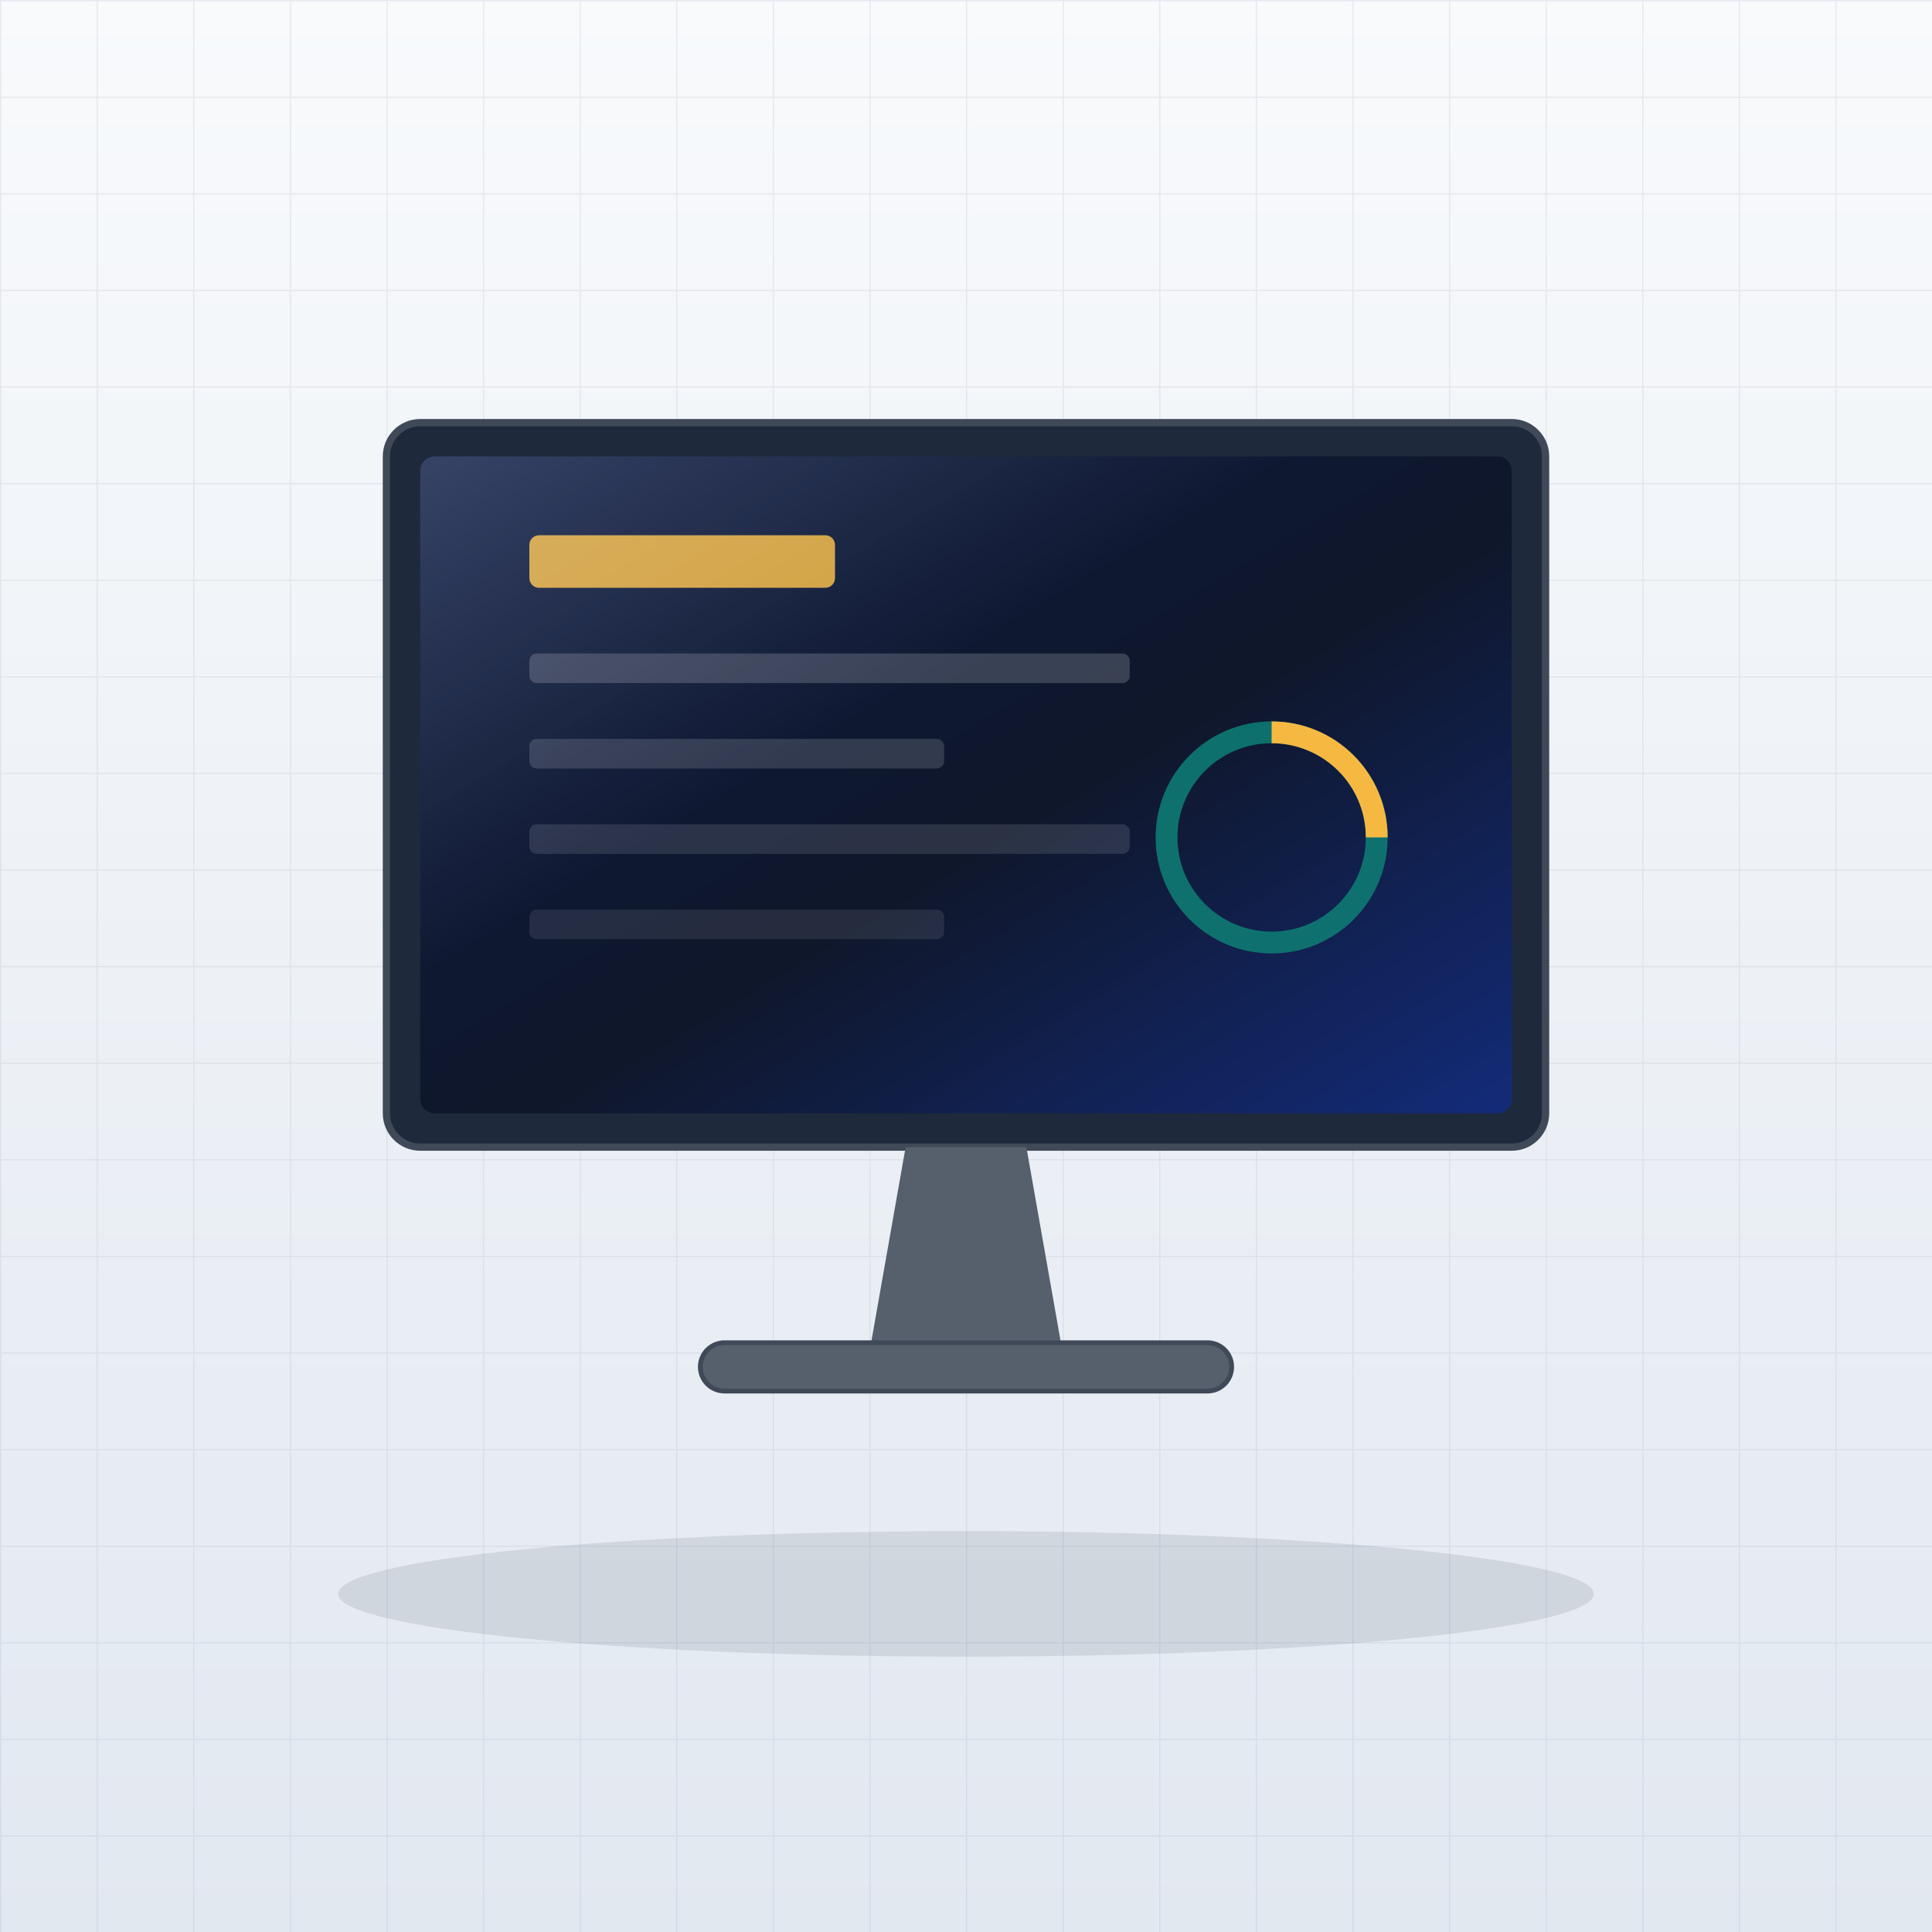
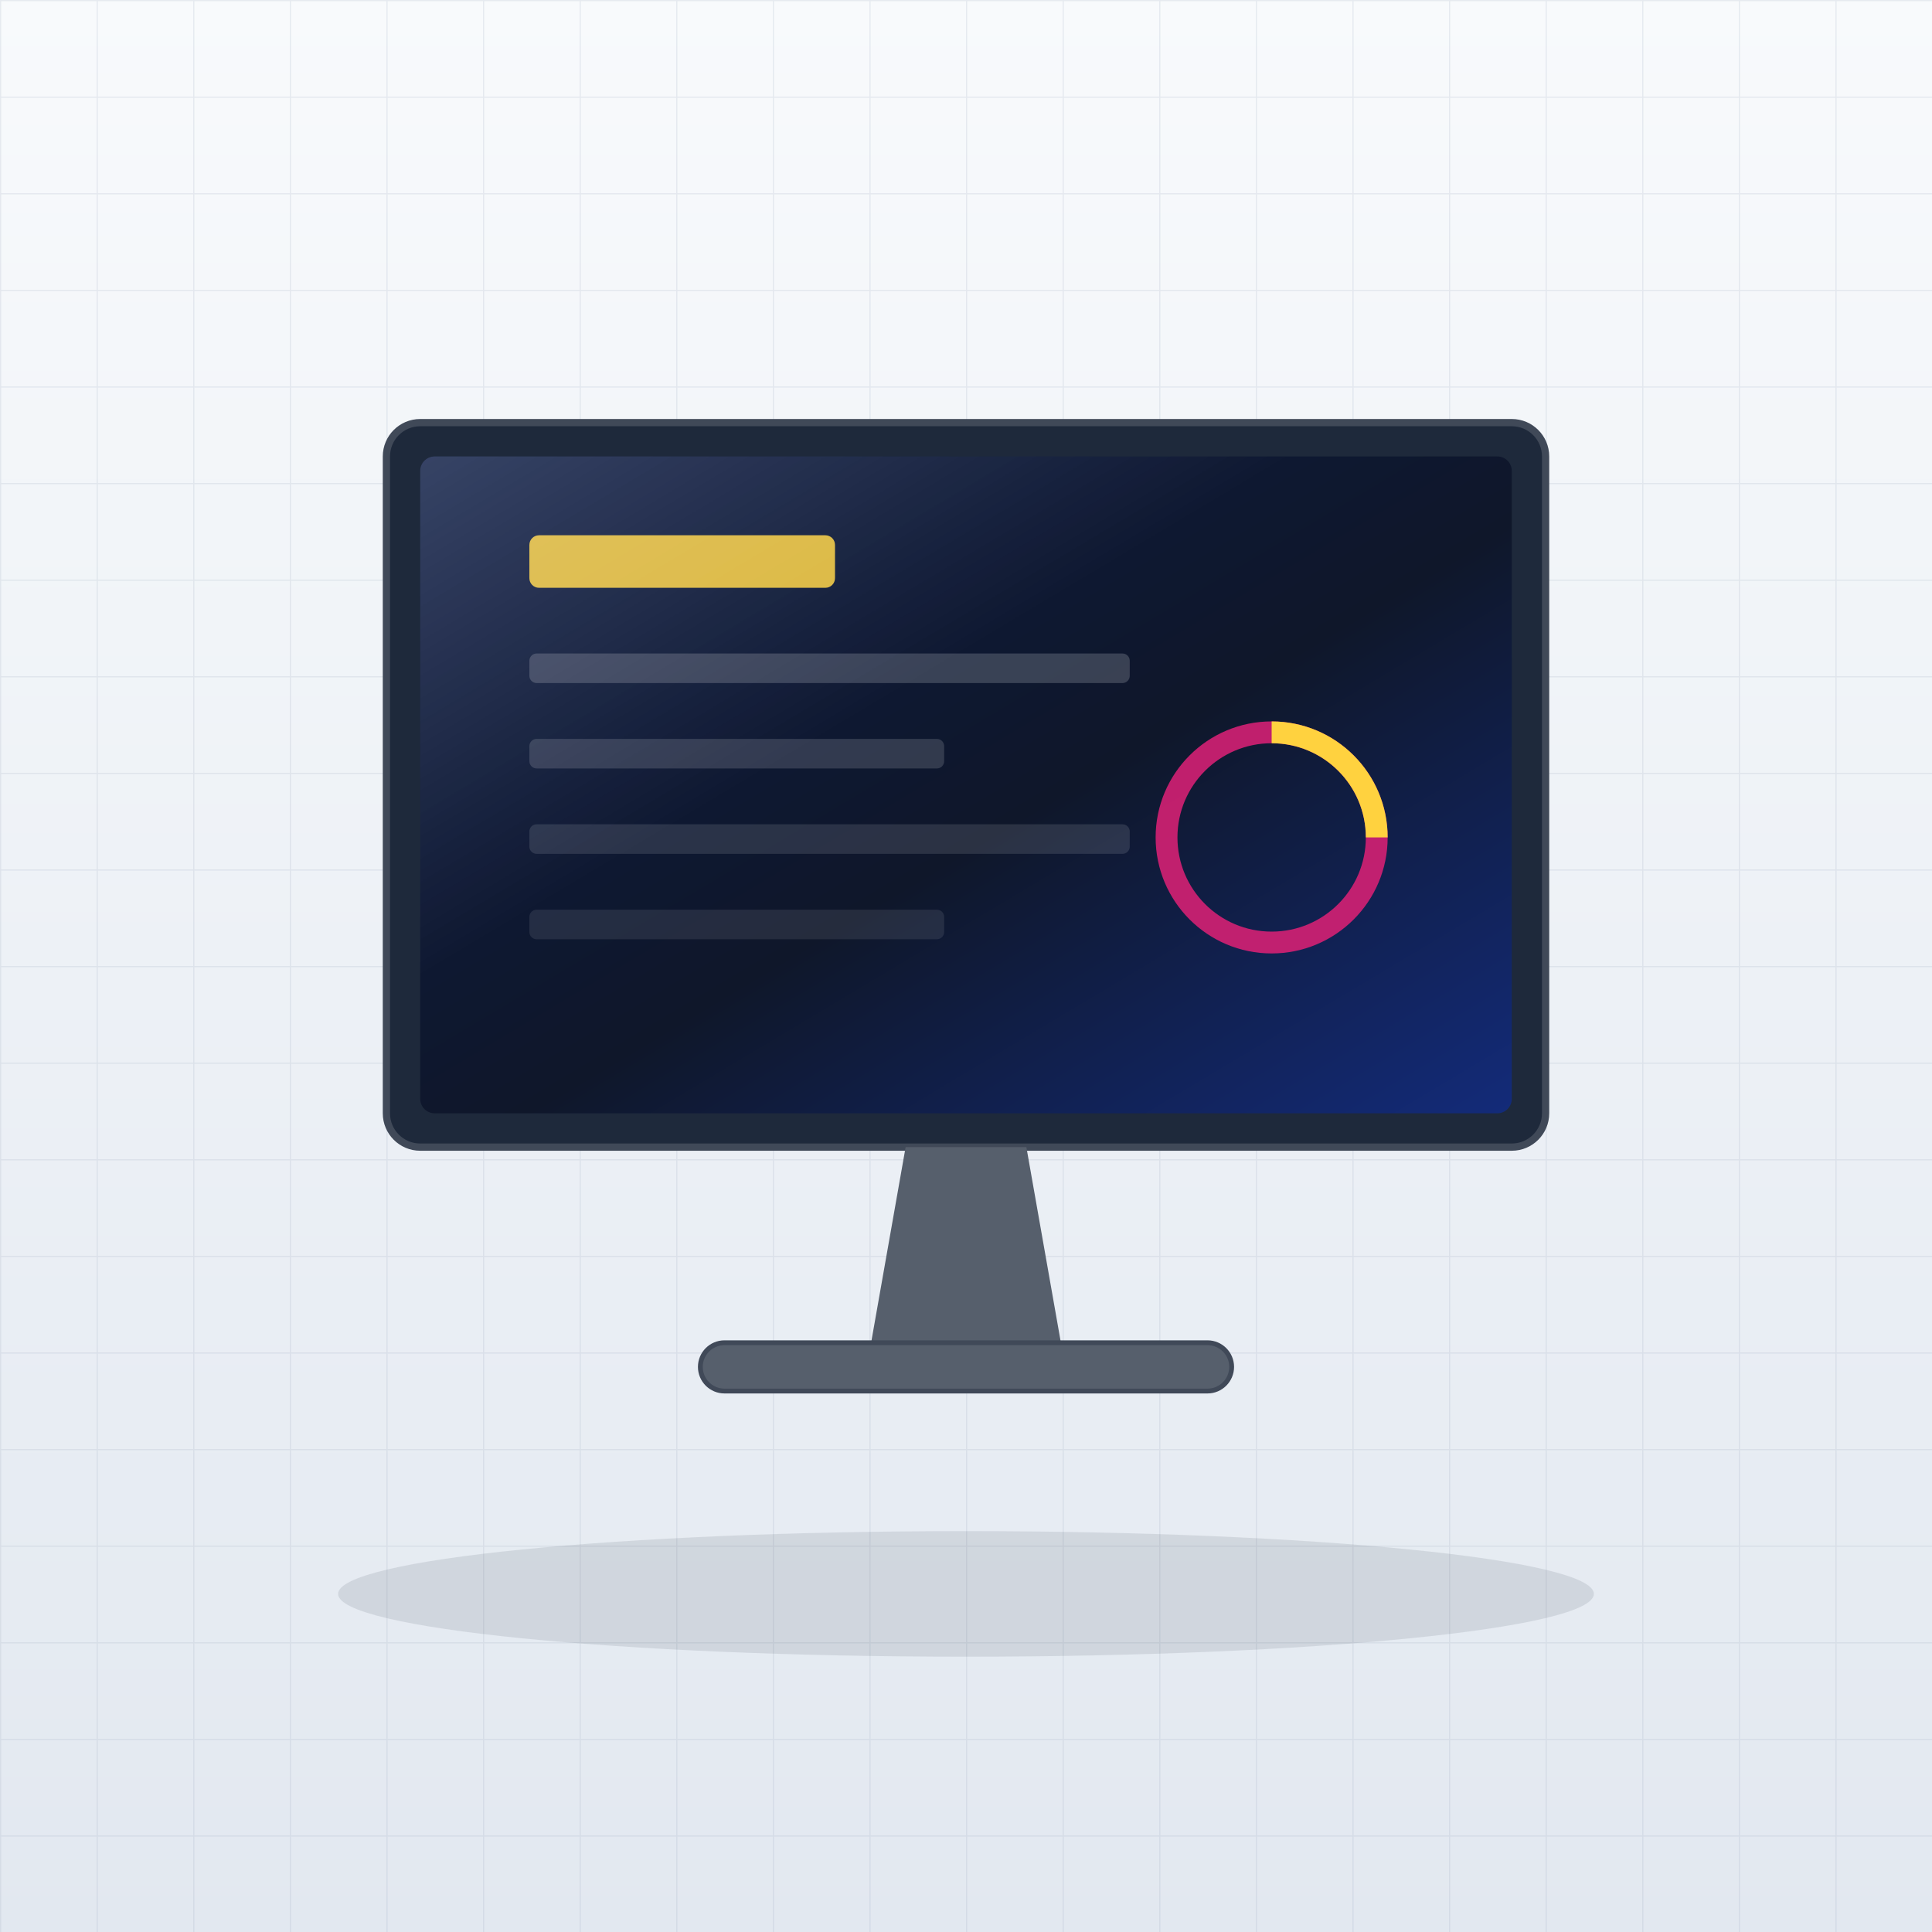
<svg xmlns="http://www.w3.org/2000/svg" viewBox="0 0 800 800" width="800" height="800" role="img">
  <defs>
    <linearGradient id="screen" x1="0" y1="0" x2="1" y2="1">
      <stop offset="0" stop-color="#0b1a44" />
      <stop offset="0.55" stop-color="#0f172a" />
      <stop offset="1" stop-color="#132b7a" />
    </linearGradient>
    <linearGradient id="glare" x1="0" y1="0" x2="1" y2="1">
      <stop offset="0" stop-color="#ffffff" stop-opacity="0.18" />
      <stop offset="0.4" stop-color="#ffffff" stop-opacity="0" />
    </linearGradient>
    <linearGradient id="bgLight" x1="0" y1="0" x2="0" y2="1">
      <stop offset="0" stop-color="#f8fafc" />
      <stop offset="1" stop-color="#e2e8f0" />
    </linearGradient>
    <radialGradient id="bgDark" cx="0.5" cy="0.45" r="0.7">
      <stop offset="0" stop-color="#1e3a8a" />
      <stop offset="0.6" stop-color="#0f172a" />
      <stop offset="1" stop-color="#020617" />
    </radialGradient>
    <linearGradient id="bgBlue" x1="0" y1="0" x2="1" y2="1">
      <stop offset="0" stop-color="#eef5ff" />
      <stop offset="1" stop-color="#bcd6ff" />
    </linearGradient>
    <pattern id="grid" width="40" height="40" patternUnits="userSpaceOnUse">
      <path d="M40 0 H0 V40" fill="none" stroke="#94a3b8" stroke-width="1" opacity="0.18" />
    </pattern>
  </defs>
  <rect width="800" height="800" fill="url(#bgLight)" />
  <rect width="800" height="800" fill="url(#grid)" />
  <ellipse cx="400" cy="660" rx="260" ry="26" fill="#0f172a" opacity="0.10" />
  <rect x="160" y="175" width="480" height="300" rx="14" fill="#1e293b" stroke="#404958" stroke-width="3" />
  <rect x="174" y="189" width="452" height="272" rx="6" fill="url(#screen)" />
-   <rect x="219.2" y="221.64" width="126.56" height="21.76" rx="4" fill="#f5b942" opacity="0.85" />
+   <rect x="219.2" y="221.64" width="126.56" height="21.76" rx="4" fill="#ffd23f" opacity="0.85" />
  <rect x="219.2" y="270.6" width="248.6" height="12.24" rx="3" fill="#ffffff" opacity="0.18" />
  <rect x="219.2" y="305.96" width="171.76" height="12.24" rx="3" fill="#ffffff" opacity="0.15" />
  <rect x="219.2" y="341.32" width="248.6" height="12.24" rx="3" fill="#ffffff" opacity="0.12" />
  <rect x="219.2" y="376.68" width="171.76" height="12.24" rx="3" fill="#ffffff" opacity="0.09" />
-   <circle cx="526.56" cy="346.76" r="43.52" fill="none" stroke="#0d7a72" stroke-width="9.04" opacity="0.9" />
-   <path d="M526.56 303.24 A 43.52 43.52 0 0 1 570.08 346.76" fill="none" stroke="#f5b942" stroke-width="9.04" />
+   <circle cx="526.56" cy="346.76" r="43.52" fill="none" stroke="#d42073" stroke-width="9.04" opacity="0.9" />
+   <path d="M526.56 303.24 A 43.52 43.52 0 0 1 570.08 346.76" fill="none" stroke="#ffd23f" stroke-width="9.04" />
  <rect x="174" y="189" width="452" height="272" rx="6" fill="url(#glare)" />
  <path d="M375 475 H425 L440 560 H360 Z" fill="#565f6c" />
  <rect x="290" y="556" width="220" height="20" rx="10" fill="#565f6c" stroke="#404958" stroke-width="2" />
</svg>
